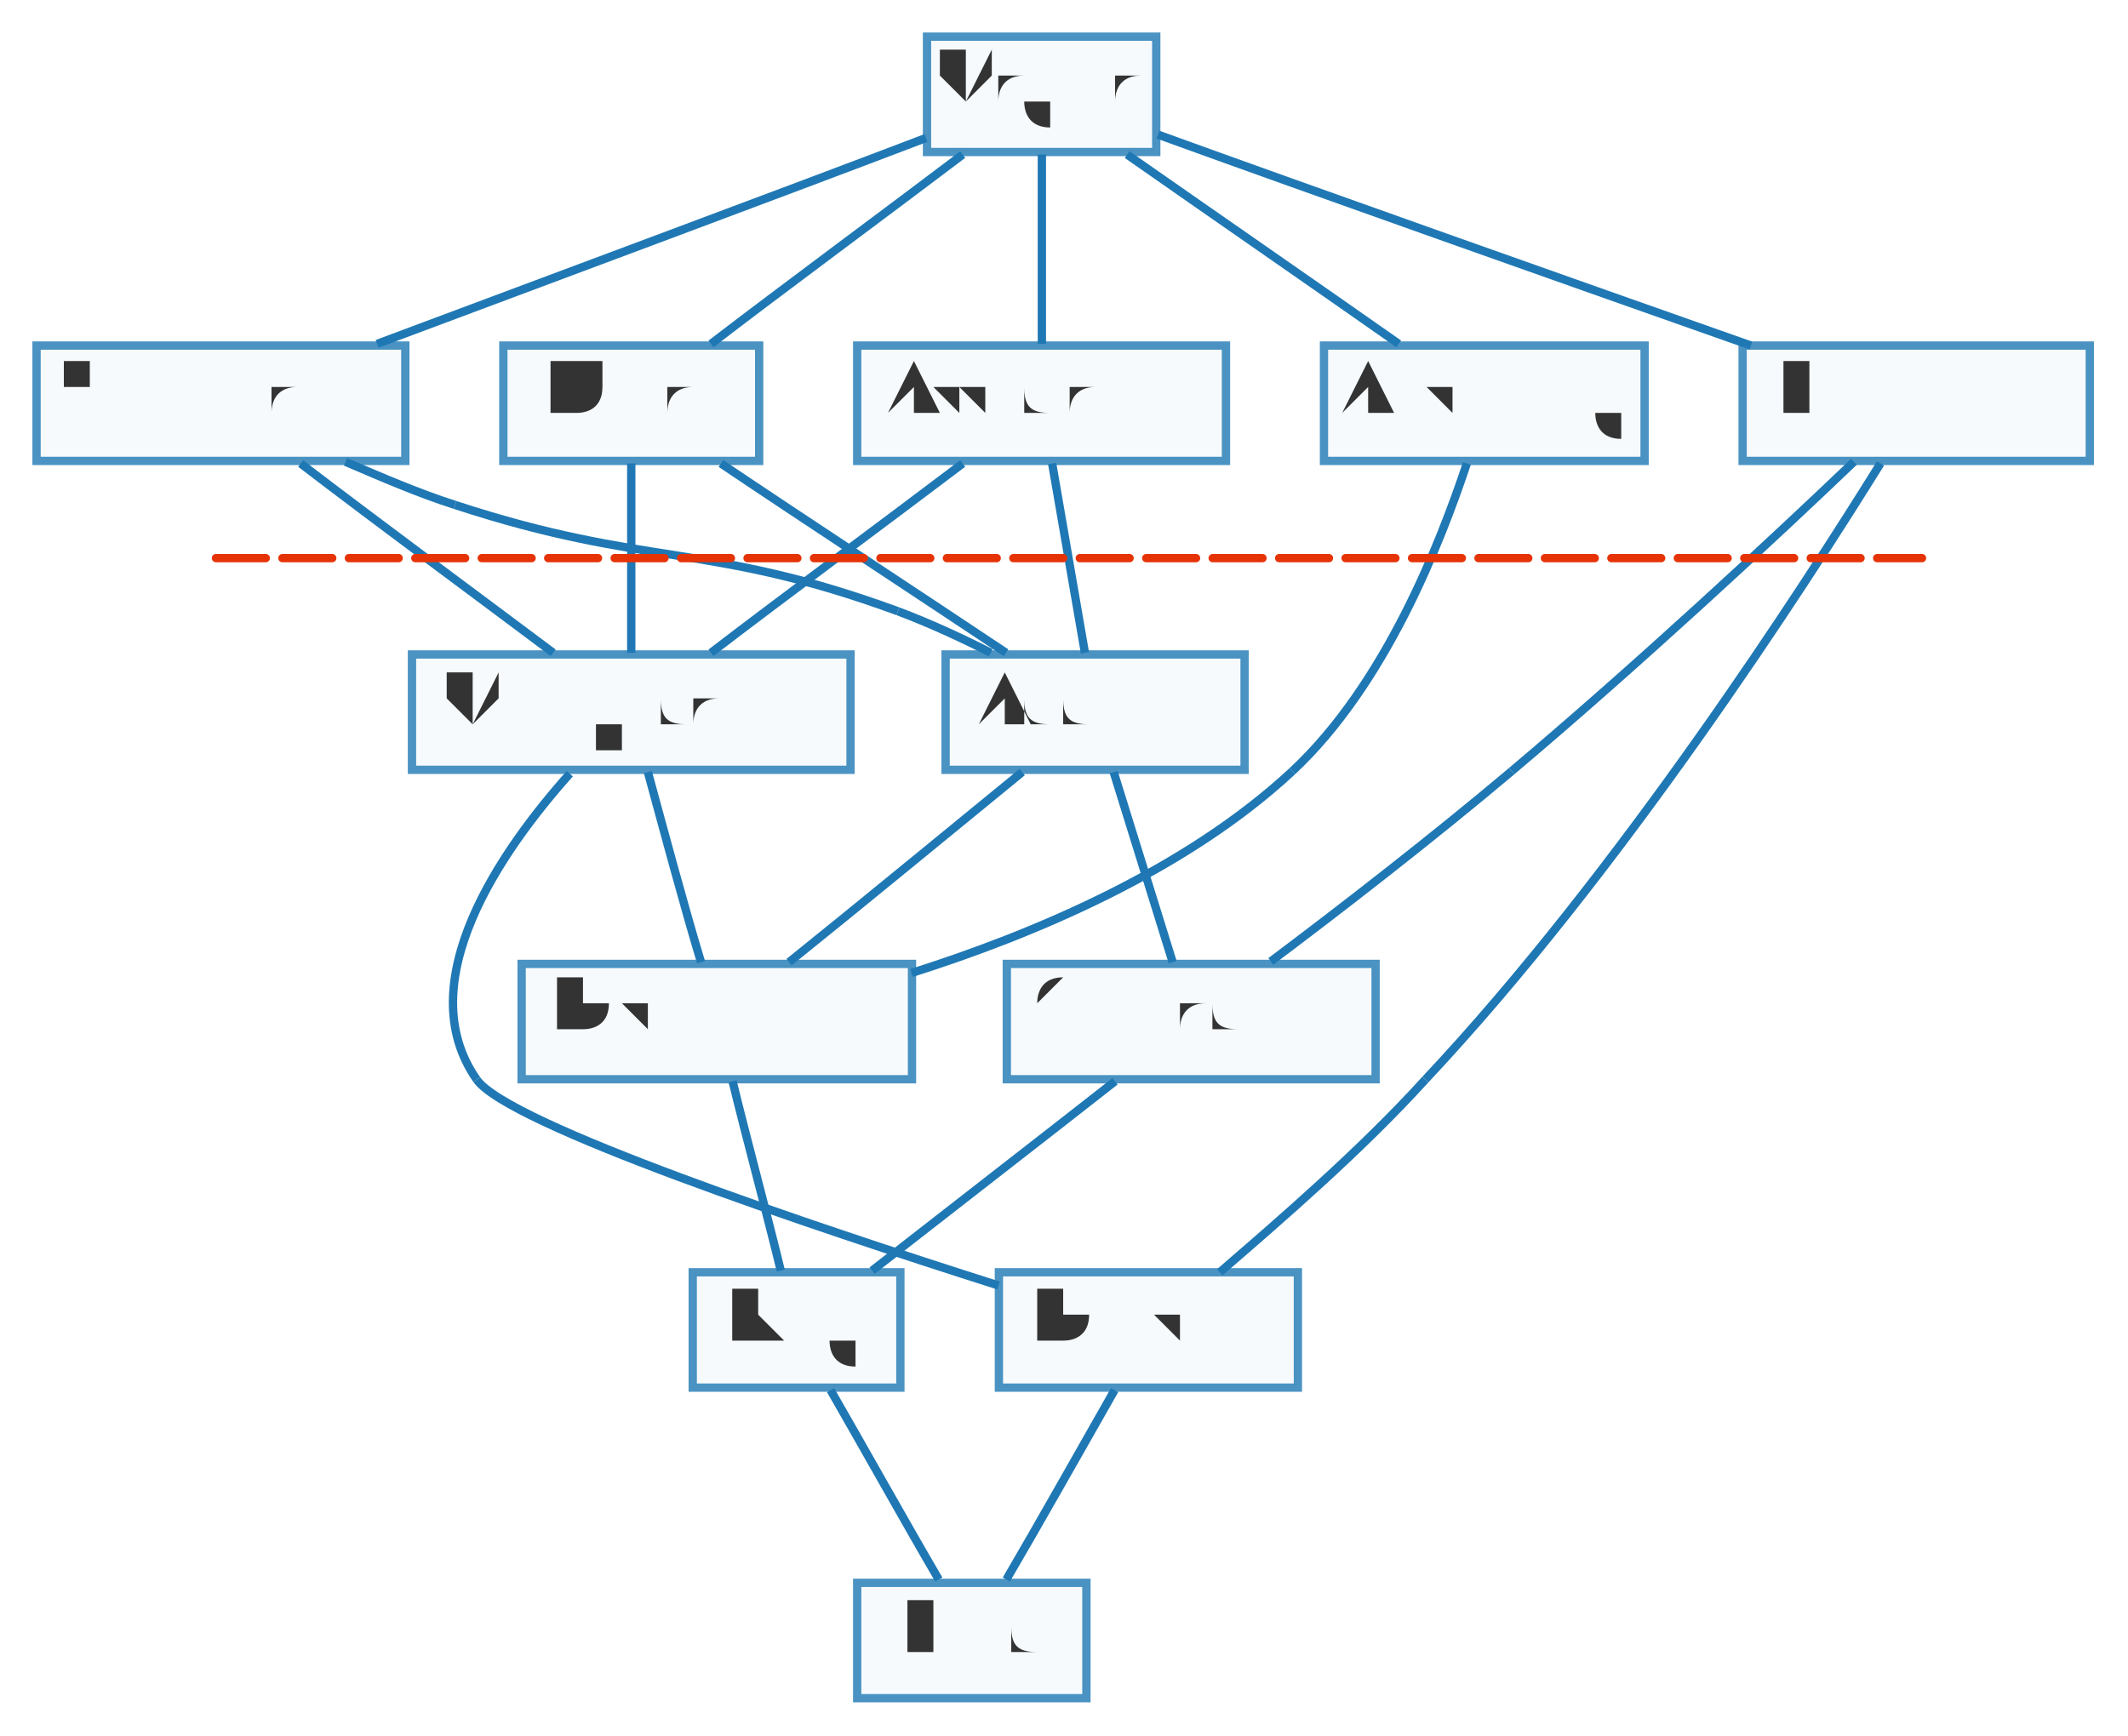
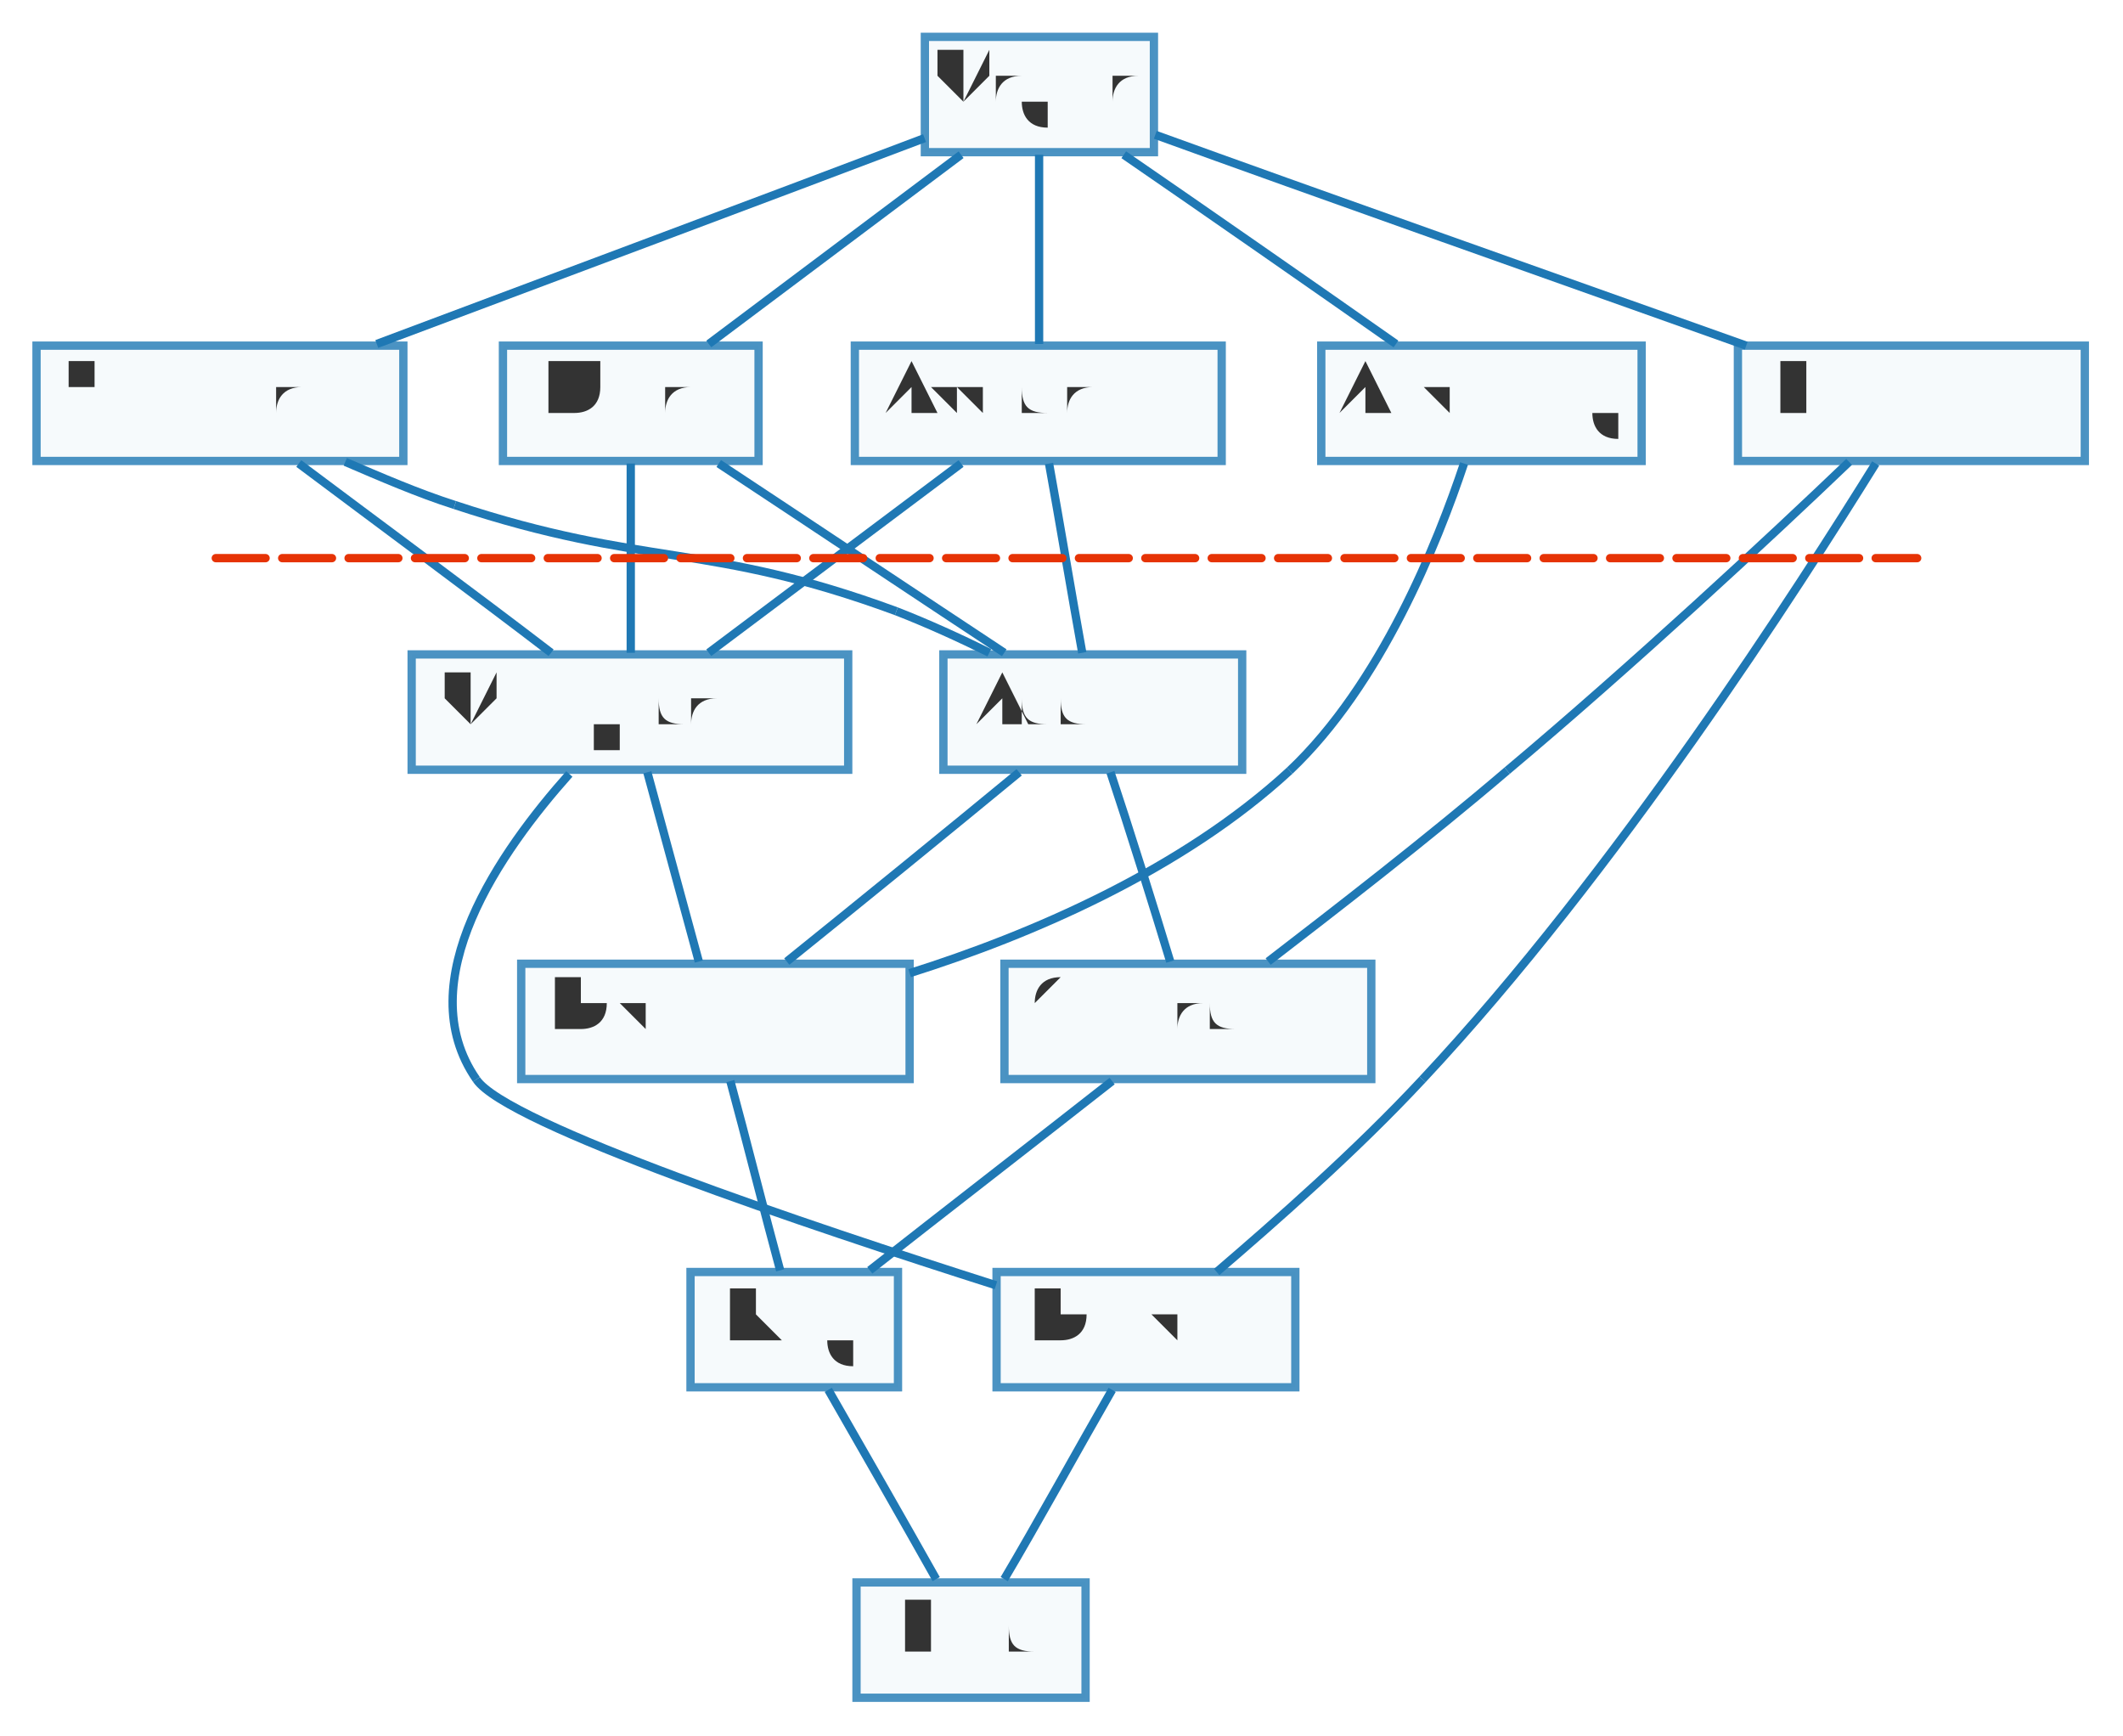
- <svg xmlns="http://www.w3.org/2000/svg" height="300.0" viewBox="-0.64 -0.522 1.281 1.045" width="367.704">
+ <svg xmlns="http://www.w3.org/2000/svg" height="300.0" viewBox="-0.639 -0.522 1.279 1.045" width="367.035">
  <g stroke-opacity="1.0" fill-opacity="0.0" stroke="#1f78b4" stroke-width="5.0e-3" fill="#000000">
-     <path d="M -6.047754160458829e-2,-0.429 C -0.104,-0.396 -0.169,-0.348 -0.212,-0.315" />
+     <path d="M -0.06,-0.429 C -0.104,-0.396 -0.168,-0.348 -0.212,-0.315" />
  </g>
  <g stroke-opacity="1.0" fill-opacity="0.0" stroke="#1f78b4" stroke-width="5.0e-3" fill="#000000">
-     <path d="M -1.2828066537520444e-2,-0.429 C -1.2828066537520442e-2,-0.396 -1.2828066537520442e-2,-0.348 -1.2828066537520444e-2,-0.315" />
+     <path d="M -0.013,-0.429 C -0.013,-0.396 -0.013,-0.348 -0.013,-0.315" />
  </g>
  <g stroke-opacity="1.0" fill-opacity="0.0" stroke="#1f78b4" stroke-width="5.0e-3" fill="#000000">
-     <path d="M -8.258561454816415e-2,-0.439 C -0.169,-0.406 -0.317,-0.351 -0.413,-0.315" />
+     <path d="M -0.082,-0.439 C -0.169,-0.406 -0.316,-0.351 -0.412,-0.315" />
  </g>
  <g stroke-opacity="1.0" fill-opacity="0.0" stroke="#1f78b4" stroke-width="5.0e-3" fill="#000000">
-     <path d="M 5.705783022751243e-2,-0.441 C 0.148,-0.408 0.309,-0.351 0.414,-0.314" />
+     <path d="M 0.057,-0.441 C 0.148,-0.408 0.309,-0.351 0.413,-0.314" />
  </g>
  <g stroke-opacity="1.0" fill-opacity="0.0" stroke="#1f78b4" stroke-width="5.0e-3" fill="#000000">
-     <path d="M 3.851143521824285e-2,-0.429 C 8.567949779591714e-2,-0.396 0.155,-0.348 0.202,-0.315" />
+     <path d="M 0.038,-0.429 C 0.086,-0.396 0.155,-0.348 0.202,-0.315" />
  </g>
  <g stroke-opacity="1.0" fill-opacity="0.0" stroke="#1f78b4" stroke-width="5.0e-3" fill="#000000">
-     <path d="M -0.206,-0.243 C -0.157,-0.21 -8.377273747894966e-2,-0.162 -3.439065727494095e-2,-0.129" />
+     <path d="M -0.206,-0.243 C -0.156,-0.210 -0.084,-0.162 -0.034,-0.129" />
  </g>
  <g stroke-opacity="1.0" fill-opacity="0.0" stroke="#1f78b4" stroke-width="5.0e-3" fill="#000000">
-     <path d="M -0.26,-0.243 C -0.26,-0.21 -0.26,-0.162 -0.26,-0.129" />
+     <path d="M -0.259,-0.243 C -0.259,-0.210 -0.259,-0.162 -0.259,-0.129" />
  </g>
  <g stroke-opacity="1.0" fill-opacity="0.0" stroke="#1f78b4" stroke-width="5.0e-3" fill="#000000">
-     <path d="M -6.635239138231497e-3,-0.243 C -9.558441067998493e-4,-0.21 7.418986817708607e-3,-0.162 1.309838184914025e-2,-0.129" />
+     <path d="M -0.007,-0.243 C -0.001,-0.210 0.007,-0.162 0.013,-0.129" />
  </g>
  <g stroke-opacity="1.0" fill-opacity="0.0" stroke="#1f78b4" stroke-width="5.0e-3" fill="#000000">
-     <path d="M -6.047754160458829e-2,-0.243 C -0.104,-0.21 -0.169,-0.162 -0.212,-0.129" />
+     <path d="M -0.06,-0.243 C -0.104,-0.210 -0.168,-0.162 -0.212,-0.129" />
  </g>
  <g stroke-opacity="1.0" fill-opacity="0.0" stroke="#1f78b4" stroke-width="5.0e-3" fill="#000000">
-     <path d="M -0.432,-0.244 C -0.411,-0.235 -0.388,-0.225 -0.366,-0.218" />
+     <path d="M -0.431,-0.244 C -0.41,-0.235 -0.387,-0.225 -0.365,-0.218" />
  </g>
  <g stroke-opacity="1.0" fill-opacity="0.0" stroke="#1f78b4" stroke-width="5.0e-3" fill="#000000">
-     <path d="M -0.366,-0.218 C -0.25,-0.18 -0.214,-0.196 -9.946347575037107e-2,-0.154" />
+     <path d="M -0.365,-0.218 C -0.25,-0.180 -0.213,-0.196 -0.099,-0.154" />
  </g>
  <g stroke-opacity="1.0" fill-opacity="0.0" stroke="#1f78b4" stroke-width="5.0e-3" fill="#000000">
-     <path d="M -9.946347575037107e-2,-0.154 C -8.078874636335551e-2,-0.147 -6.124761821215004e-2,-0.138 -4.3567593213783784e-2,-0.129" />
+     <path d="M -0.099,-0.154 C -0.081,-0.147 -0.061,-0.138 -0.043,-0.129" />
  </g>
  <g stroke-opacity="1.0" fill-opacity="0.0" stroke="#1f78b4" stroke-width="5.0e-3" fill="#000000">
-     <path d="M -0.459,-0.243 C -0.416,-0.21 -0.351,-0.162 -0.307,-0.129" />
+     <path d="M -0.459,-0.243 C -0.415,-0.210 -0.35,-0.162 -0.307,-0.129" />
  </g>
  <g stroke-opacity="1.0" fill-opacity="0.0" stroke="#1f78b4" stroke-width="5.0e-3" fill="#000000">
-     <path d="M 0.476,-0.244 C 0.429,-0.199 0.345,-0.121 0.27,-5.775746996611564e-2" />
+     <path d="M 0.475,-0.244 C 0.428,-0.199 0.344,-0.121 0.269,-0.058" />
  </g>
  <g stroke-opacity="1.0" fill-opacity="0.0" stroke="#1f78b4" stroke-width="5.0e-3" fill="#000000">
-     <path d="M 0.27,-5.775746996611564e-2 C 0.222,-1.7230884100918453e-2 0.165,2.682498232777851e-2 0.125,5.6826932949995024e-2" />
+     <path d="M 0.269,-0.058 C 0.221,-0.017 0.164,0.027 0.125,0.057" />
  </g>
  <g stroke-opacity="1.0" fill-opacity="0.0" stroke="#1f78b4" stroke-width="5.0e-3" fill="#000000">
-     <path d="M 0.492,-0.243 C 0.446,-0.169 0.335,3.4331644208081755e-3 0.218,0.128" />
+     <path d="M 0.491,-0.243 C 0.445,-0.169 0.335,0.003 0.218,0.128" />
  </g>
  <g stroke-opacity="1.0" fill-opacity="0.0" stroke="#1f78b4" stroke-width="5.0e-3" fill="#000000">
-     <path d="M 0.218,0.128 C 0.179,0.171 0.129,0.214 9.427896900044086e-2,0.244" />
+     <path d="M 0.218,0.128 C 0.178,0.171 0.129,0.214 0.094,0.244" />
  </g>
  <g stroke-opacity="1.0" fill-opacity="0.0" stroke="#1f78b4" stroke-width="5.0e-3" fill="#000000">
-     <path d="M 0.243,-0.243 C 0.227,-0.195 0.194,-0.11 0.138,-5.775746996611564e-2" />
+     <path d="M 0.243,-0.243 C 0.227,-0.195 0.193,-0.110 0.138,-0.058" />
  </g>
  <g stroke-opacity="1.0" fill-opacity="0.0" stroke="#1f78b4" stroke-width="5.0e-3" fill="#000000">
-     <path d="M 0.138,-5.775746996611564e-2 C 7.364700809008454e-2,2.181954846819741e-3 -1.8282972498061725e-2,4.068665875808521e-2 -9.128124265804638e-2,6.378991682924323e-2" />
+     <path d="M 0.138,-0.058 C 0.073,0.002 -0.018,0.041 -0.091,0.064" />
  </g>
  <g stroke-opacity="1.0" fill-opacity="0.0" stroke="#1f78b4" stroke-width="5.0e-3" fill="#000000">
-     <path d="M 3.0393376503112912e-2,-5.7179895266454395e-2 C 4.062912662605858e-2,-2.4226030315512348e-2 5.571023161485912e-2,2.435438022287904e-2 6.591389428038175e-2,5.7276157716398046e-2" />
+     <path d="M 0.03,-0.057 C 0.041,-0.024 0.056,0.024 0.066,0.057" />
  </g>
  <g stroke-opacity="1.0" fill-opacity="0.0" stroke="#1f78b4" stroke-width="5.0e-3" fill="#000000">
-     <path d="M -2.4668239129943426e-2,-5.7179895266454395e-2 C -6.500172595333562e-2,-2.422591619589281e-2 -0.124,2.4354265952407403e-2 -0.165,5.7276157716398046e-2" />
+     <path d="M -0.025,-0.057 C -0.065,-0.024 -0.124,0.024 -0.165,0.057" />
  </g>
  <g stroke-opacity="1.0" fill-opacity="0.0" stroke="#1f78b4" stroke-width="5.0e-3" fill="#000000">
-     <path d="M 3.1227643406643968e-2,0.129 C -1.0806465368534225e-2,0.162 -7.279913042548125e-2,0.21 -0.115,0.243" />
+     <path d="M 0.031,0.129 C -0.011,0.162 -0.073,0.210 -0.115,0.243" />
  </g>
  <g stroke-opacity="1.0" fill-opacity="0.0" stroke="#1f78b4" stroke-width="5.0e-3" fill="#000000">
-     <path d="M -0.297,-5.621727076701921e-2 C -0.338,-1.0267958341536827e-2 -0.394,6.943728773479194e-2 -0.353,0.128" />
+     <path d="M -0.296,-0.056 C -0.337,-0.010 -0.393,0.069 -0.352,0.128" />
  </g>
  <g stroke-opacity="1.0" fill-opacity="0.0" stroke="#1f78b4" stroke-width="5.0e-3" fill="#000000">
-     <path d="M -0.353,0.128 C -0.334,0.155 -0.152,0.216 -3.885077648997315e-2,0.252" />
+     <path d="M -0.352,0.128 C -0.334,0.155 -0.152,0.216 -0.039,0.252" />
  </g>
  <g stroke-opacity="1.0" fill-opacity="0.0" stroke="#1f78b4" stroke-width="5.0e-3" fill="#000000">
-     <path d="M -0.25,-5.7179895266454395e-2 C -0.241,-2.4226034135641877e-2 -0.228,2.435438404805831e-2 -0.218,5.7276157716398046e-2" />
+     <path d="M -0.249,-0.057 C -0.24,-0.024 -0.227,0.024 -0.218,0.057" />
  </g>
  <g stroke-opacity="1.0" fill-opacity="0.0" stroke="#1f78b4" stroke-width="5.0e-3" fill="#000000">
-     <path d="M 3.0938858709267714e-2,0.315 C 1.2167949102177944e-2,0.348 -1.5459311947474708e-2,0.397 -3.419813414335693e-2,0.429" />
+     <path d="M 0.031,0.315 C 0.012,0.348 -0.015,0.397 -0.034,0.429" />
  </g>
  <g stroke-opacity="1.0" fill-opacity="0.0" stroke="#1f78b4" stroke-width="5.0e-3" fill="#000000">
-     <path d="M -0.199,0.129 C -0.191,0.162 -0.178,0.21 -0.17,0.243" />
+     <path d="M -0.199,0.129 C -0.19,0.162 -0.178,0.210 -0.169,0.243" />
  </g>
  <g stroke-opacity="1.0" fill-opacity="0.0" stroke="#1f78b4" stroke-width="5.0e-3" fill="#000000">
-     <path d="M -0.14,0.315 C -0.121,0.348 -9.362351148068174e-2,0.397 -7.488468928479952e-2,0.429" />
+     <path d="M -0.14,0.315 C -0.121,0.348 -0.093,0.397 -0.075,0.429" />
  </g>
  <g stroke-opacity="0.8" fill-opacity="0.1" stroke="#1f78b4" stroke-width="5.0e-3" fill="#a6cee3">
-     <rect height="6.946298387924854e-2" width="0.138" x="-8.196857021051152e-2" y="-0.5" />
+     <rect height="6.946298387924843e-2" width="0.138" x="-8.181419517777266e-2" y="-0.5" />
  </g>
  <g stroke-opacity="0.8" fill-opacity="0.1" stroke="#1f78b4" stroke-width="5.0e-3" fill="#a6cee3">
-     <rect height="6.946298387924854e-2" width="0.154" x="-0.337" y="-0.314" />
+     <rect height="6.946298387924854e-2" width="0.154" x="-0.336" y="-0.314" />
  </g>
  <g stroke-opacity="0.8" fill-opacity="0.1" stroke="#1f78b4" stroke-width="5.0e-3" fill="#a6cee3">
-     <rect height="6.946298387924854e-2" width="0.222" x="-0.124" y="-0.314" />
+     <rect height="6.946298387924854e-2" width="0.221" x="-0.124" y="-0.314" />
  </g>
  <g stroke-opacity="0.8" fill-opacity="0.1" stroke="#1f78b4" stroke-width="5.0e-3" fill="#a6cee3">
-     <rect height="6.946298387924854e-2" width="0.222" x="-0.618" y="-0.314" />
+     <rect height="6.946298387924854e-2" width="0.221" x="-0.617" y="-0.314" />
  </g>
  <g stroke-opacity="0.8" fill-opacity="0.1" stroke="#1f78b4" stroke-width="5.0e-3" fill="#a6cee3">
-     <rect height="6.946298387924854e-2" width="0.209" x="0.409" y="-0.314" />
+     <rect height="6.946298387924854e-2" width="0.209" x="0.408" y="-0.314" />
  </g>
  <g stroke-opacity="0.8" fill-opacity="0.1" stroke="#1f78b4" stroke-width="5.0e-3" fill="#a6cee3">
    <rect height="6.946298387924854e-2" width="0.193" x="0.157" y="-0.314" />
  </g>
  <g stroke-opacity="0.8" fill-opacity="0.1" stroke="#1f78b4" stroke-width="5.0e-3" fill="#a6cee3">
-     <rect height="6.946298387924843e-2" width="0.18" x="-7.078491689864097e-2" y="-0.128" />
+     <rect height="6.946298387924843e-2" width="0.18" x="-7.065160453469976e-2" y="-0.128" />
  </g>
  <g stroke-opacity="0.8" fill-opacity="0.1" stroke="#1f78b4" stroke-width="5.0e-3" fill="#a6cee3">
-     <rect height="6.946298387924854e-2" width="0.222" x="-3.3930355003124135e-2" y="5.8322209672450886e-2" />
+     <rect height="6.94629838792486e-2" width="0.221" x="-3.386645246522468e-2" y="5.832220967245083e-2" />
  </g>
  <g stroke-opacity="0.8" fill-opacity="0.1" stroke="#1f78b4" stroke-width="5.0e-3" fill="#a6cee3">
-     <rect height="6.946298387924843e-2" width="0.264" x="-0.392" y="-0.128" />
+     <rect height="6.946298387924843e-2" width="0.263" x="-0.391" y="-0.128" />
  </g>
  <g stroke-opacity="0.8" fill-opacity="0.1" stroke="#1f78b4" stroke-width="5.0e-3" fill="#a6cee3">
-     <rect height="6.946298387924849e-2" width="0.18" x="-3.8697728301288814e-2" y="0.244" />
+     <rect height="6.946298387924843e-2" width="0.18" x="-3.862484715845449e-2" y="0.244" />
  </g>
  <g stroke-opacity="0.8" fill-opacity="0.1" stroke="#1f78b4" stroke-width="5.0e-3" fill="#a6cee3">
-     <rect height="6.946298387924854e-2" width="0.235" x="-0.326" y="5.8322209672450886e-2" />
+     <rect height="6.94629838792486e-2" width="0.234" x="-0.325" y="5.832220967245083e-2" />
  </g>
  <g stroke-opacity="0.8" fill-opacity="0.1" stroke="#1f78b4" stroke-width="5.0e-3" fill="#a6cee3">
-     <rect height="6.946298387924849e-2" width="0.125" x="-0.223" y="0.244" />
+     <rect height="6.946298387924843e-2" width="0.125" x="-0.223" y="0.244" />
  </g>
  <g stroke-opacity="0.8" fill-opacity="0.1" stroke="#1f78b4" stroke-width="5.0e-3" fill="#a6cee3">
-     <rect height="6.946298387924837e-2" width="0.138" x="-0.124" y="0.431" />
+     <rect height="6.946298387924843e-2" width="0.138" x="-0.123" y="0.431" />
  </g>
  <g fill-opacity="1.0" font-size="4.0e-2" stroke="none" stroke-width="0.0" fill="#333333" text-anchor="middle">
-     <text x="-1.2828066537520444e-2" y="-0.459">Magma</text>
-     <text x="-0.26" y="-0.273">Unital</text>
-     <text x="-1.2828066537520444e-2" y="-0.273">Associative</text>
-     <text x="-0.507" y="-0.273">Commutative</text>
-     <text x="0.513" y="-0.273">Invertible</text>
+     <text x="-1.2803906872582704e-2" y="-0.459">Magma</text>
+     <text x="-0.259" y="-0.273">Unital</text>
+     <text x="-1.2803906872582704e-2" y="-0.273">Associative</text>
+     <text x="-0.506" y="-0.273">Commutative</text>
+     <text x="0.512" y="-0.273">Invertible</text>
    <text x="0.253" y="-0.273">Absorbing</text>
-     <text x="1.92591220598316e-2" y="-8.663620494917335e-2">Additive</text>
-     <text x="7.701606153506546e-2" y="9.947119827497697e-2">Subtractive</text>
-     <text x="-0.26" y="-8.663620494917335e-2">Multiplicative</text>
-     <text x="5.134631065718387e-2" y="0.286">Divisive</text>
-     <text x="-0.209" y="9.947119827497697e-2">Distributive</text>
+     <text x="1.9222850503662348e-2" y="-8.663620494917346e-2">Additive</text>
+     <text x="7.687101378090355e-2" y="9.947119827497686e-2">Subtractive</text>
+     <text x="-0.259" y="-8.663620494917346e-2">Multiplicative</text>
+     <text x="5.124960787990751e-2" y="0.286">Divisive</text>
+     <text x="-0.208" y="9.947119827497686e-2">Distributive</text>
    <text x="-0.16" y="0.286">Ring</text>
-     <text x="-5.4541411714078225e-2" y="0.472">Field</text>
+     <text x="-5.443869146170133e-2" y="0.472">Field</text>
  </g>
  <g stroke-opacity="1.0" stroke="#e63305" stroke-width="5.0e-3" fill="none" stroke-linecap="round" stroke-dasharray="3.0e-2 1.0e-2">
-     <polyline points="-0.51,-0.186 0.517,-0.186" />
+     <polyline points="-0.509,-0.186 0.516,-0.186" />
  </g>
</svg>
